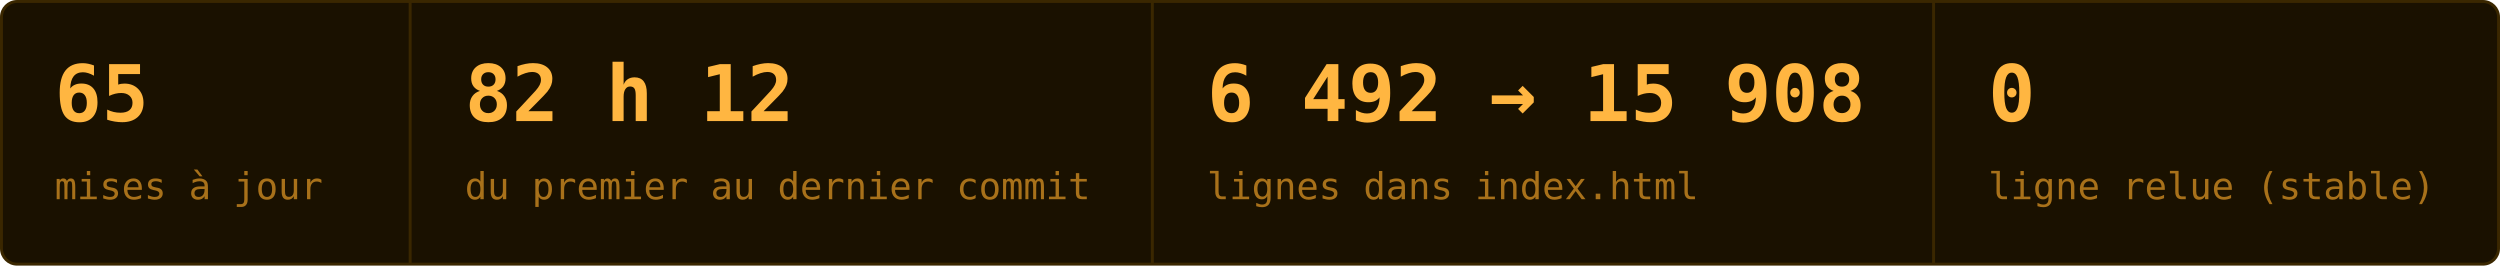
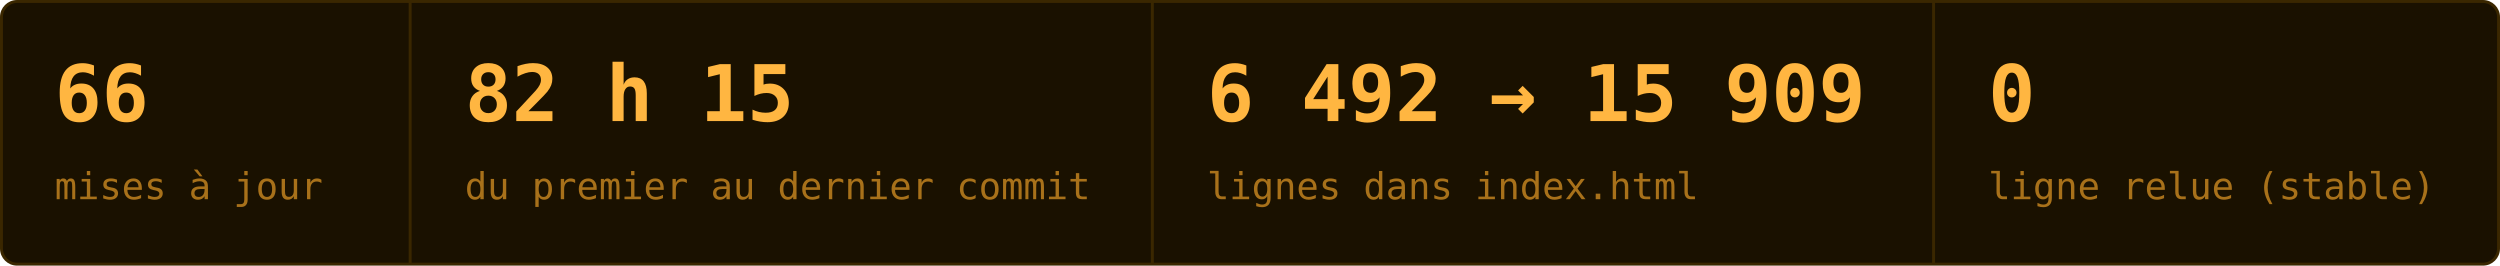
- <svg xmlns="http://www.w3.org/2000/svg" width="1280" height="136" viewBox="0 0 1280 136" role="img" aria-label="En chiffres : 65 mises à jour, 82 h 12 du premier au dernier commit, 6 492 → 15 908 lignes dans index.html, 0 ligne relue (stable)">
+ <svg xmlns="http://www.w3.org/2000/svg" width="1280" height="136" viewBox="0 0 1280 136" role="img" aria-label="En chiffres : 66 mises à jour, 82 h 15 du premier au dernier commit, 6 492 → 15 909 lignes dans index.html, 0 ligne relue (stable)">
  <rect x=".75" y=".75" width="1278.5" height="134.5" rx="8" fill="#1a1100" stroke="#3a2700" stroke-width="1.5" />
-   <text x="28.0" y="62" font-family="'JetBrains Mono', 'Cascadia Mono', Consolas, Menlo, 'DejaVu Sans Mono', monospace" font-size="40" font-weight="700" fill="#ffb641">65</text>
+   <text x="28.0" y="62" font-family="'JetBrains Mono', 'Cascadia Mono', Consolas, Menlo, 'DejaVu Sans Mono', monospace" font-size="40" font-weight="700" fill="#ffb641">66</text>
  <text x="28.0" y="102" font-family="'JetBrains Mono', 'Cascadia Mono', Consolas, Menlo, 'DejaVu Sans Mono', monospace" font-size="19" fill="#a8711a">mises à jour</text>
  <line x1="210.0" y1="1" x2="210.0" y2="135" stroke="#3a2700" stroke-width="1.5" />
-   <text x="238.0" y="62" font-family="'JetBrains Mono', 'Cascadia Mono', Consolas, Menlo, 'DejaVu Sans Mono', monospace" font-size="40" font-weight="700" fill="#ffb641">82 h 12</text>
+   <text x="238.0" y="62" font-family="'JetBrains Mono', 'Cascadia Mono', Consolas, Menlo, 'DejaVu Sans Mono', monospace" font-size="40" font-weight="700" fill="#ffb641">82 h 15</text>
  <text x="238.0" y="102" font-family="'JetBrains Mono', 'Cascadia Mono', Consolas, Menlo, 'DejaVu Sans Mono', monospace" font-size="19" fill="#a8711a">du premier au dernier commit</text>
  <line x1="590.0" y1="1" x2="590.0" y2="135" stroke="#3a2700" stroke-width="1.5" />
-   <text x="618.0" y="62" font-family="'JetBrains Mono', 'Cascadia Mono', Consolas, Menlo, 'DejaVu Sans Mono', monospace" font-size="40" font-weight="700" fill="#ffb641">6 492 → 15 908</text>
+   <text x="618.0" y="62" font-family="'JetBrains Mono', 'Cascadia Mono', Consolas, Menlo, 'DejaVu Sans Mono', monospace" font-size="40" font-weight="700" fill="#ffb641">6 492 → 15 909</text>
  <text x="618.0" y="102" font-family="'JetBrains Mono', 'Cascadia Mono', Consolas, Menlo, 'DejaVu Sans Mono', monospace" font-size="19" fill="#a8711a">lignes dans index.html</text>
  <line x1="990.0" y1="1" x2="990.0" y2="135" stroke="#3a2700" stroke-width="1.5" />
  <text x="1018.0" y="62" font-family="'JetBrains Mono', 'Cascadia Mono', Consolas, Menlo, 'DejaVu Sans Mono', monospace" font-size="40" font-weight="700" fill="#ffb641">0</text>
  <text x="1018.0" y="102" font-family="'JetBrains Mono', 'Cascadia Mono', Consolas, Menlo, 'DejaVu Sans Mono', monospace" font-size="19" fill="#a8711a">ligne relue (stable)</text>
</svg>
